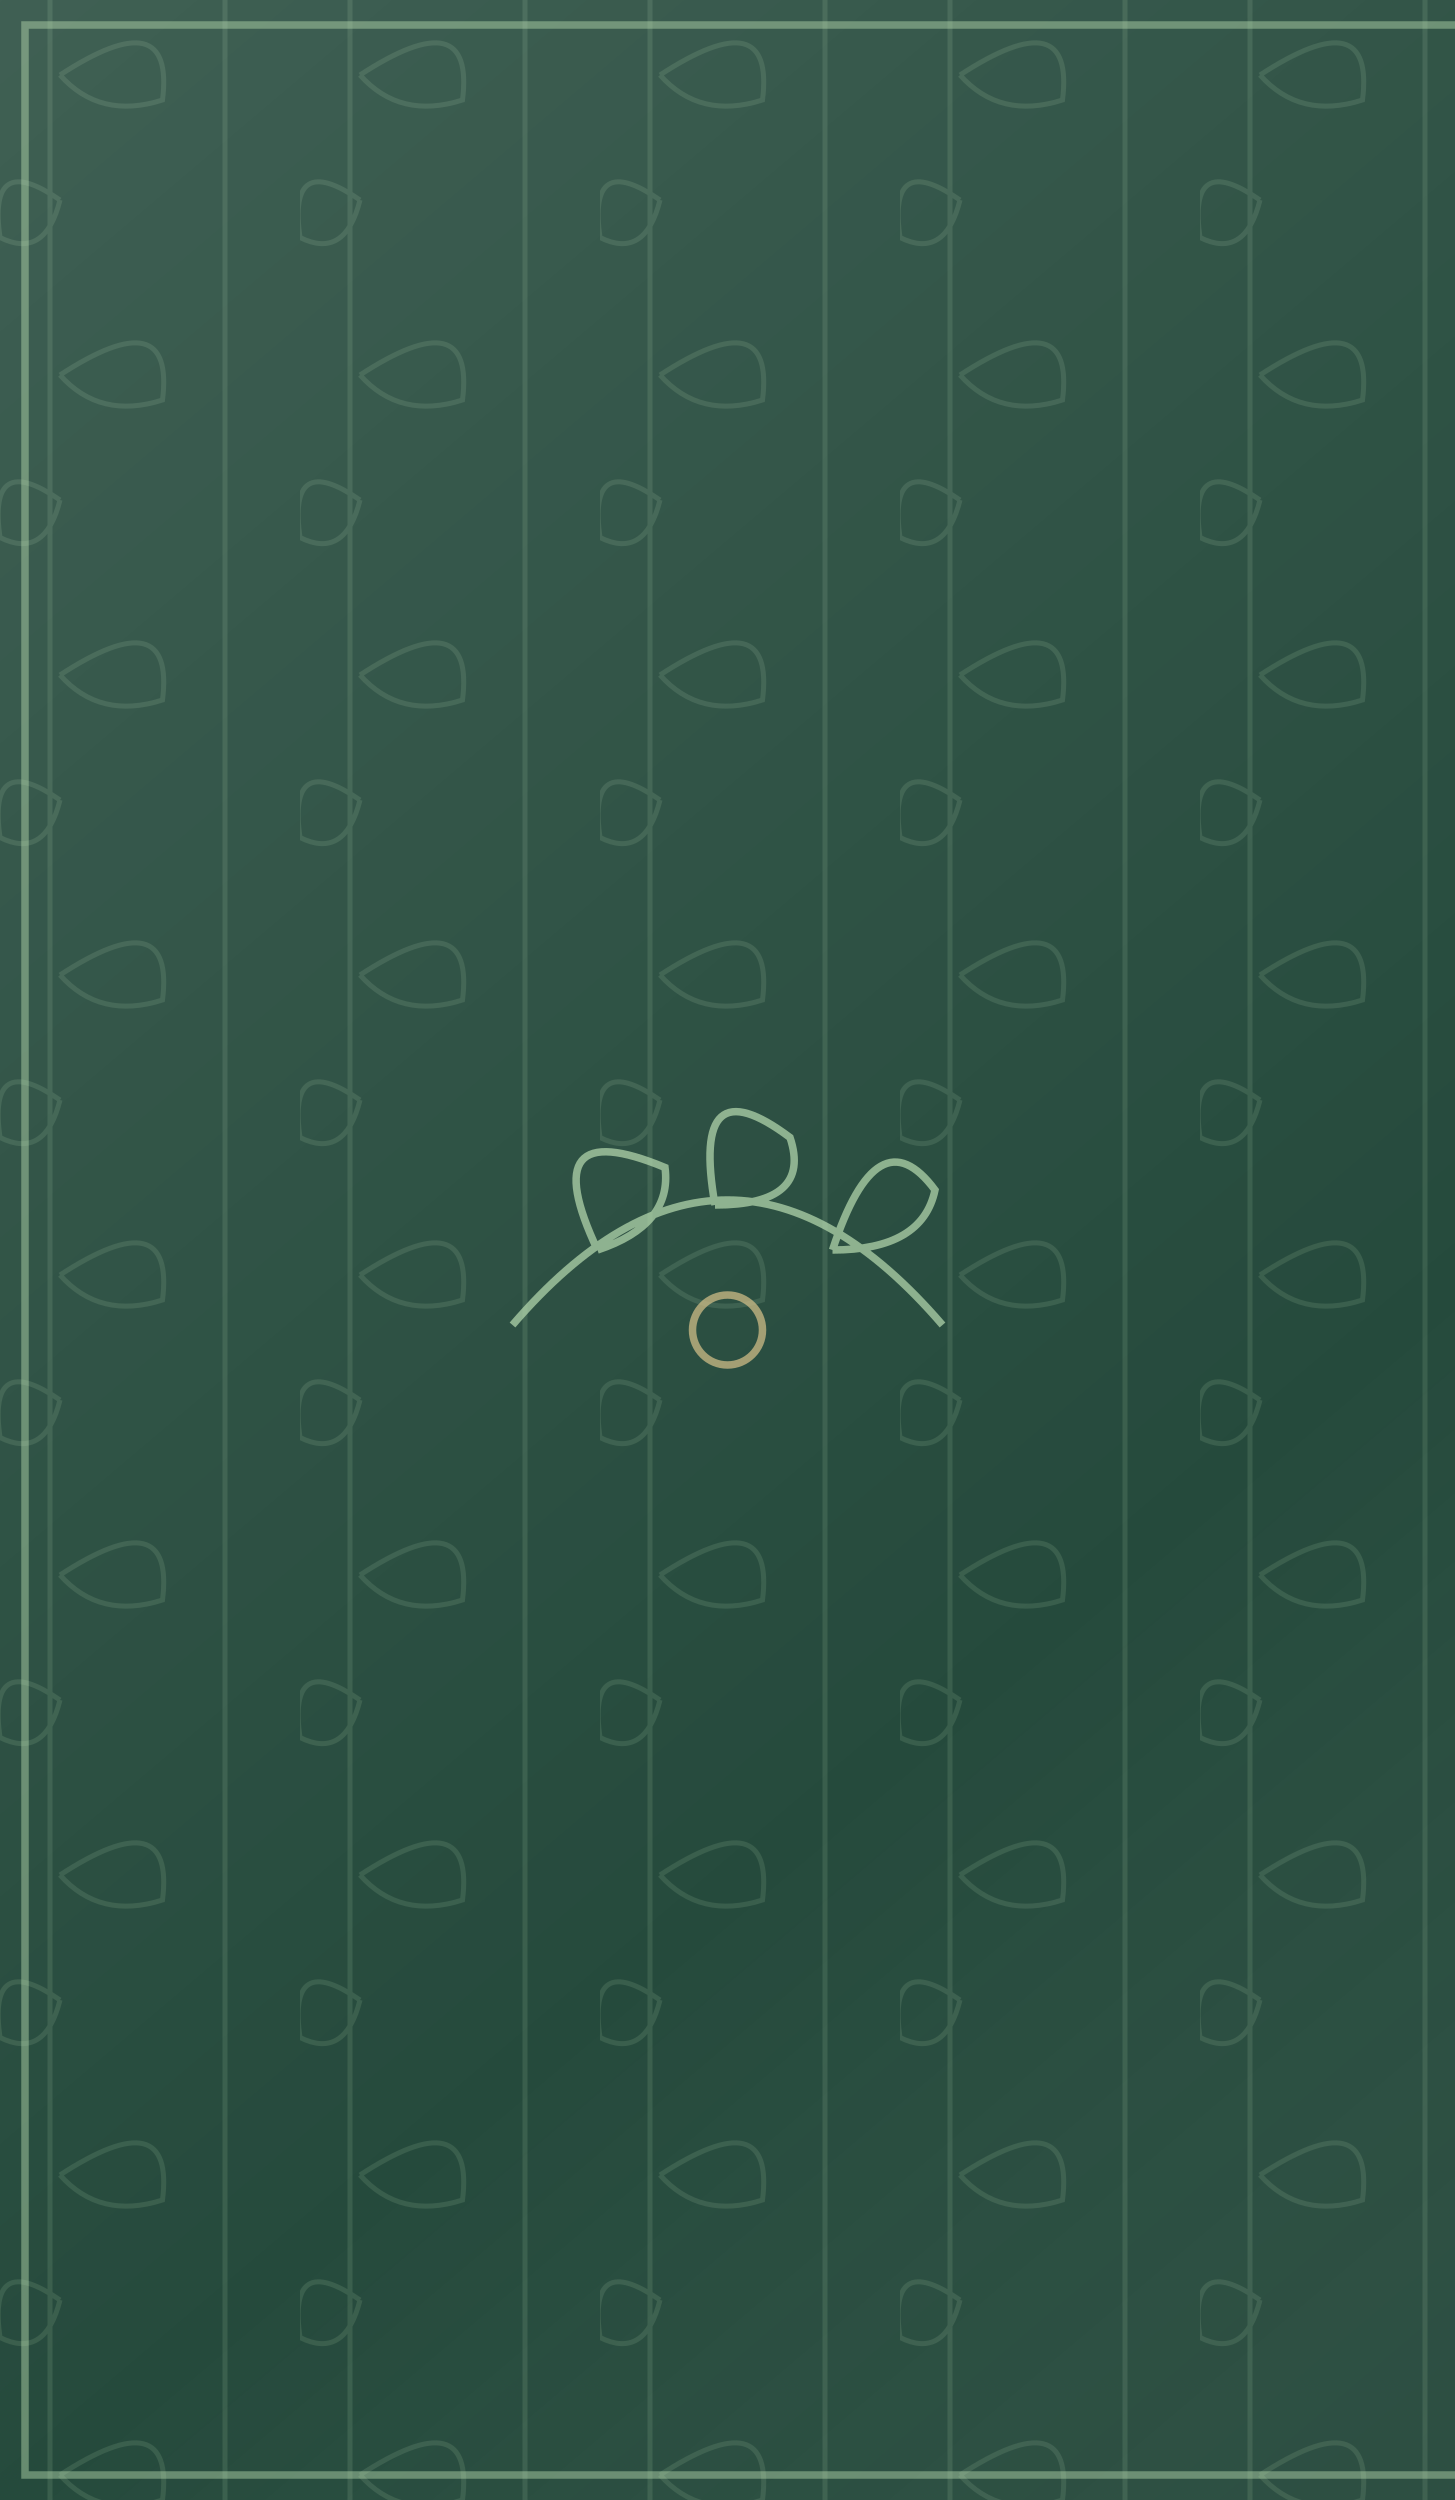
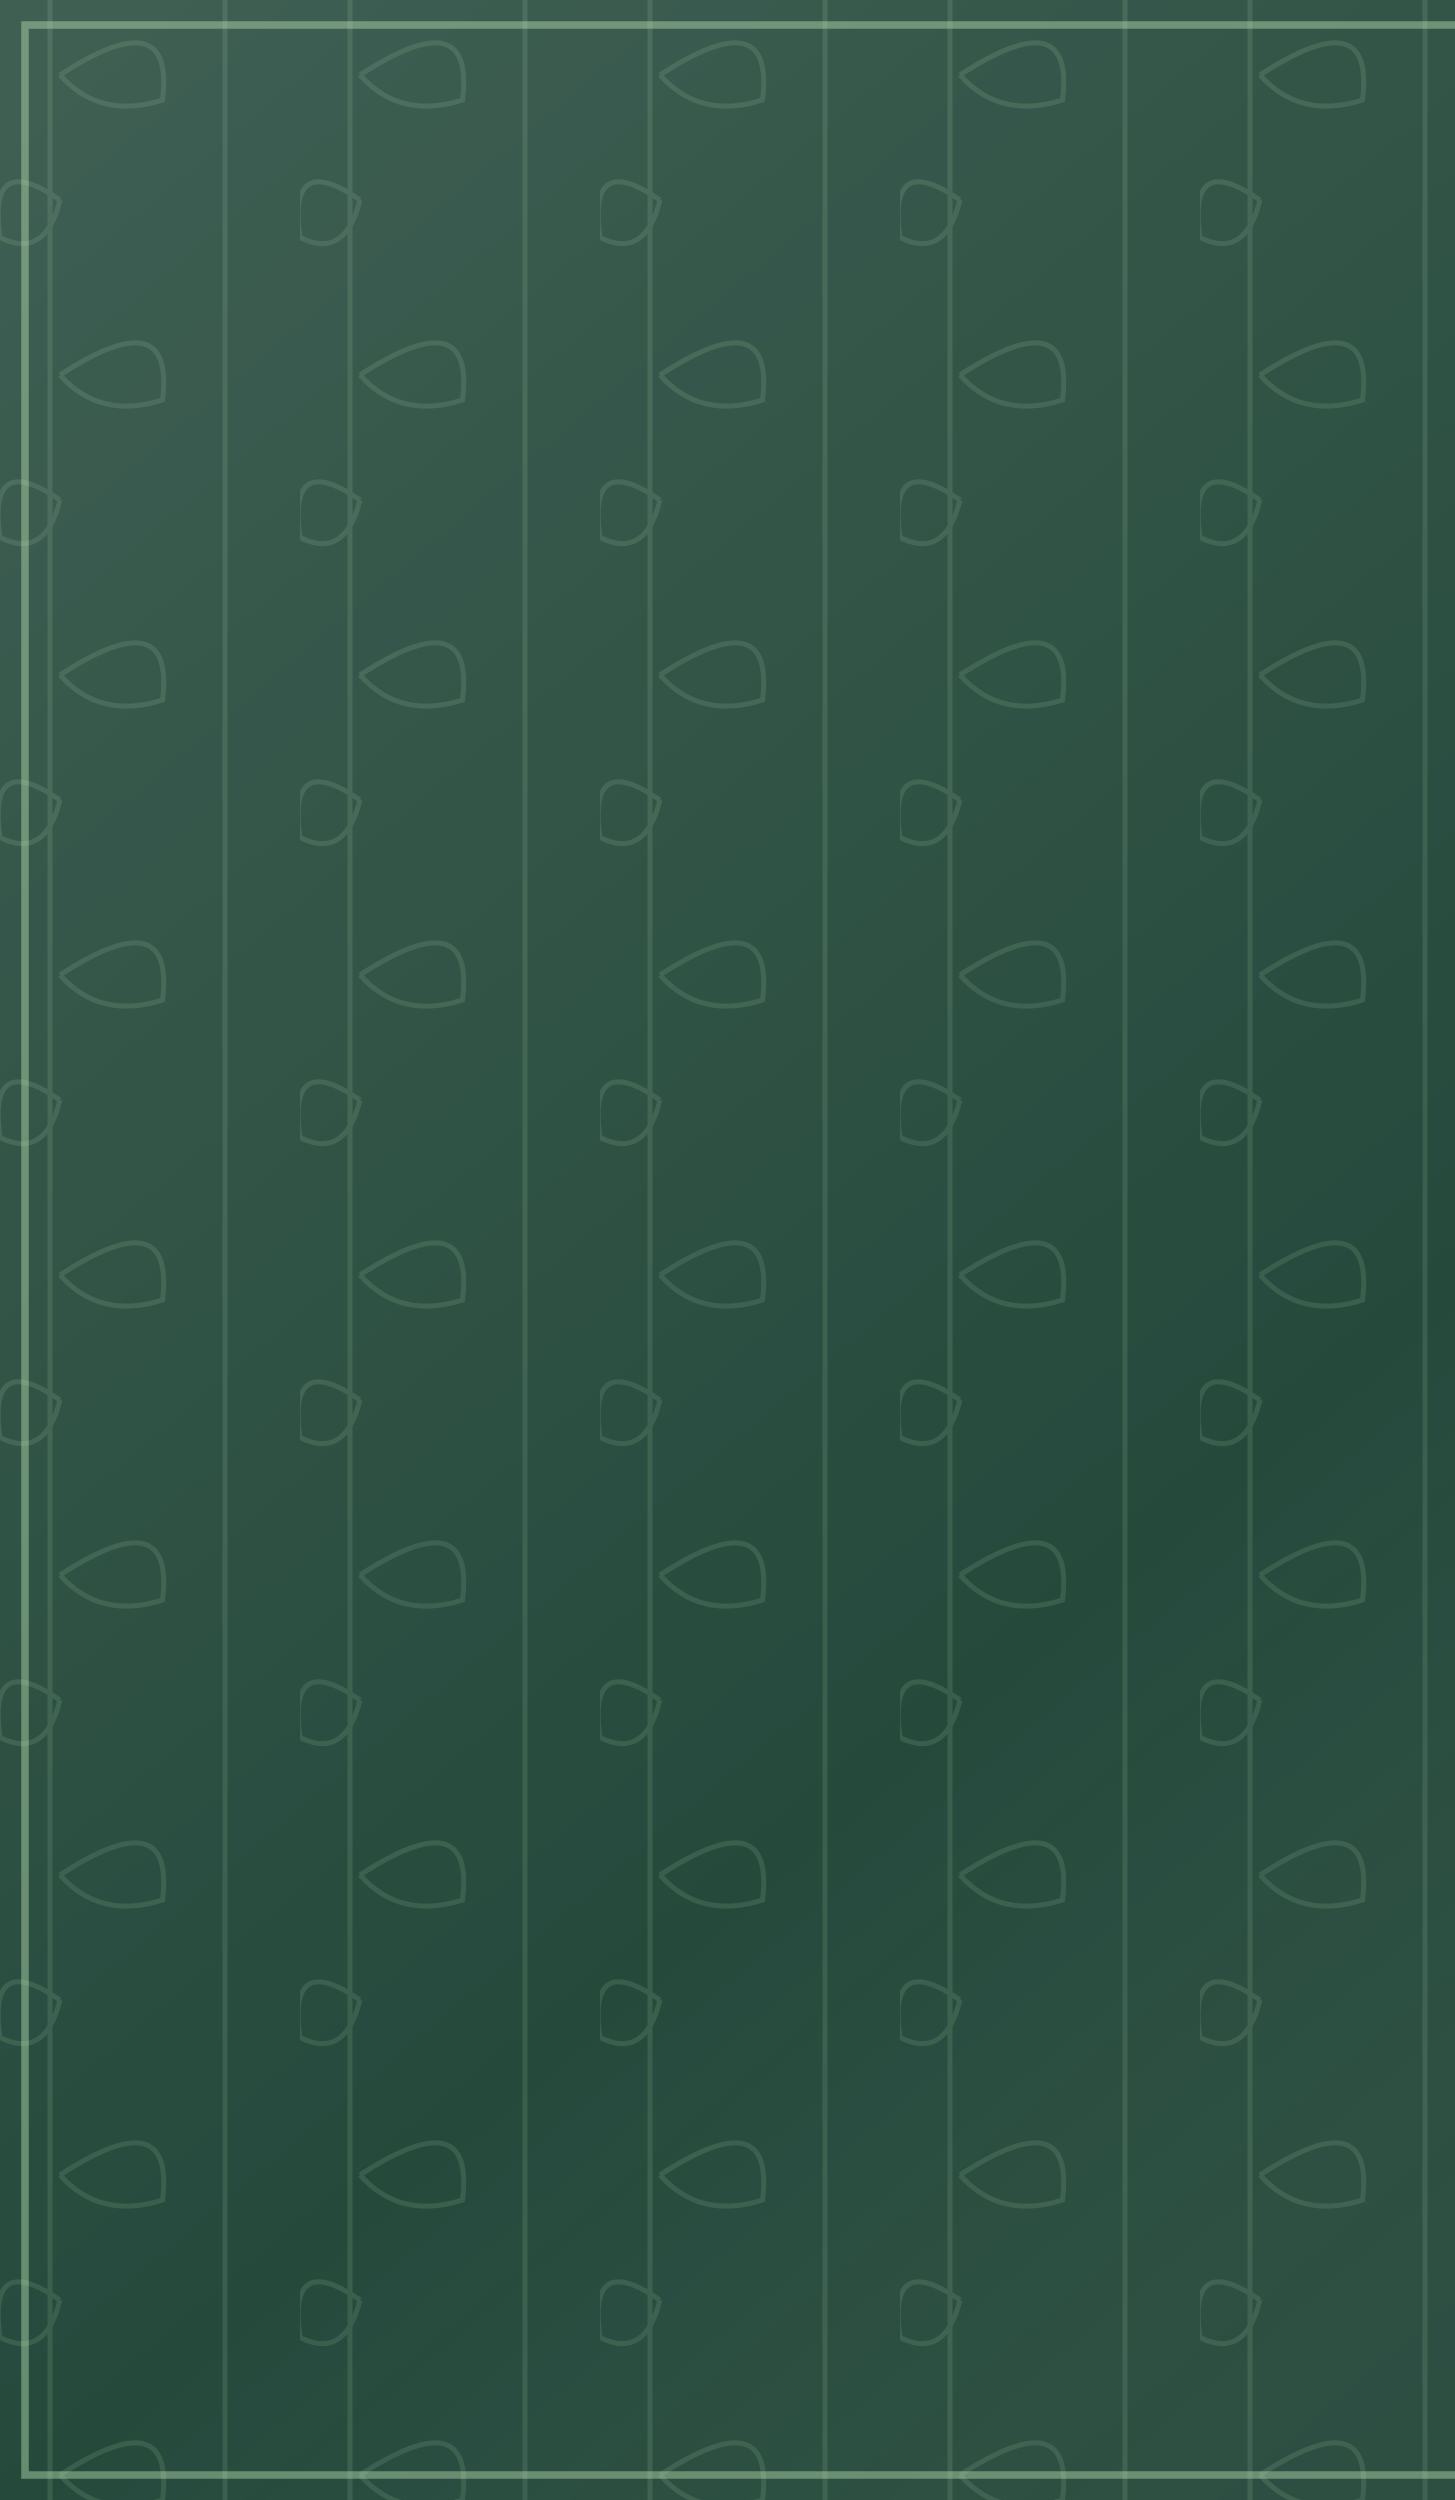
<svg xmlns="http://www.w3.org/2000/svg" viewBox="0 0 582 1000" preserveAspectRatio="xMidYMid meet">
  <defs>
    <pattern id="texture" width="120" height="120" patternUnits="userSpaceOnUse">
      <path d="M20 0V120M24 30Q70 0 65 40Q40 48 24 30M24 80Q-5 60 0 95Q18 104 24 80M90 0V120" fill="none" stroke="#b8dcb0" opacity=".14" stroke-width="2" />
    </pattern>
    <linearGradient id="sheen" x2="1" y2="1">
      <stop stop-color="#fff" stop-opacity=".12" />
      <stop offset=".5" stop-color="#fff" stop-opacity="0" />
      <stop offset="1" stop-color="#000" stop-opacity=".18" />
    </linearGradient>
  </defs>
  <rect width="1200" height="1000" fill="#254a3c" />
  <rect width="1200" height="1000" fill="url(#texture)" />
  <rect width="1200" height="1000" fill="url(#sheen)" />
  <path d="M10 10H1190V990H10Z" fill="none" stroke="#b8dcb0" stroke-opacity=".45" stroke-width="3" />
-   <g transform="translate(291 500)" opacity=".7">
-     <path d="M-86 30Q0-70 86 30M-52 0Q-78-55-25-33Q-22-10-52 0M-5-18Q-15-75 25-45Q34-18-5-18M42 0Q60-55 83-24Q78 0 42 0" fill="none" stroke="#b8dcb0" stroke-width="3" />
-     <circle cy="32" r="14" fill="none" stroke="#d7c28a" stroke-width="3" />
-   </g>
-   <g transform="translate(909 500)" opacity=".7">
-     <path d="M-86 30Q0-70 86 30M-52 0Q-78-55-25-33Q-22-10-52 0M-5-18Q-15-75 25-45Q34-18-5-18M42 0Q60-55 83-24Q78 0 42 0" fill="none" stroke="#b8dcb0" stroke-width="3" />
-     <circle cy="32" r="14" fill="none" stroke="#d7c28a" stroke-width="3" />
-   </g>
</svg>
